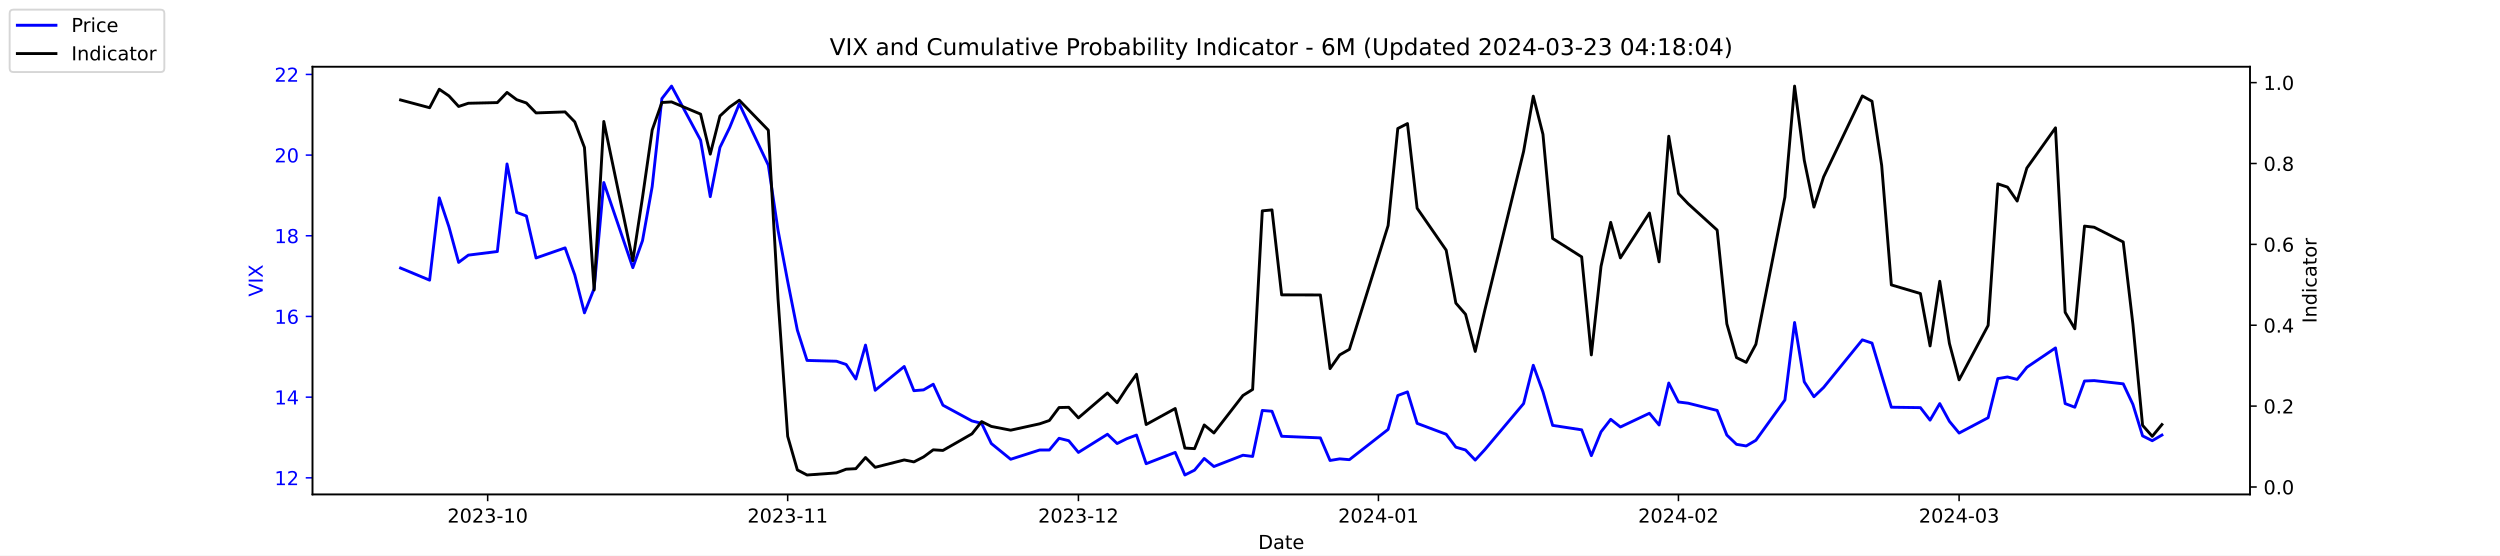
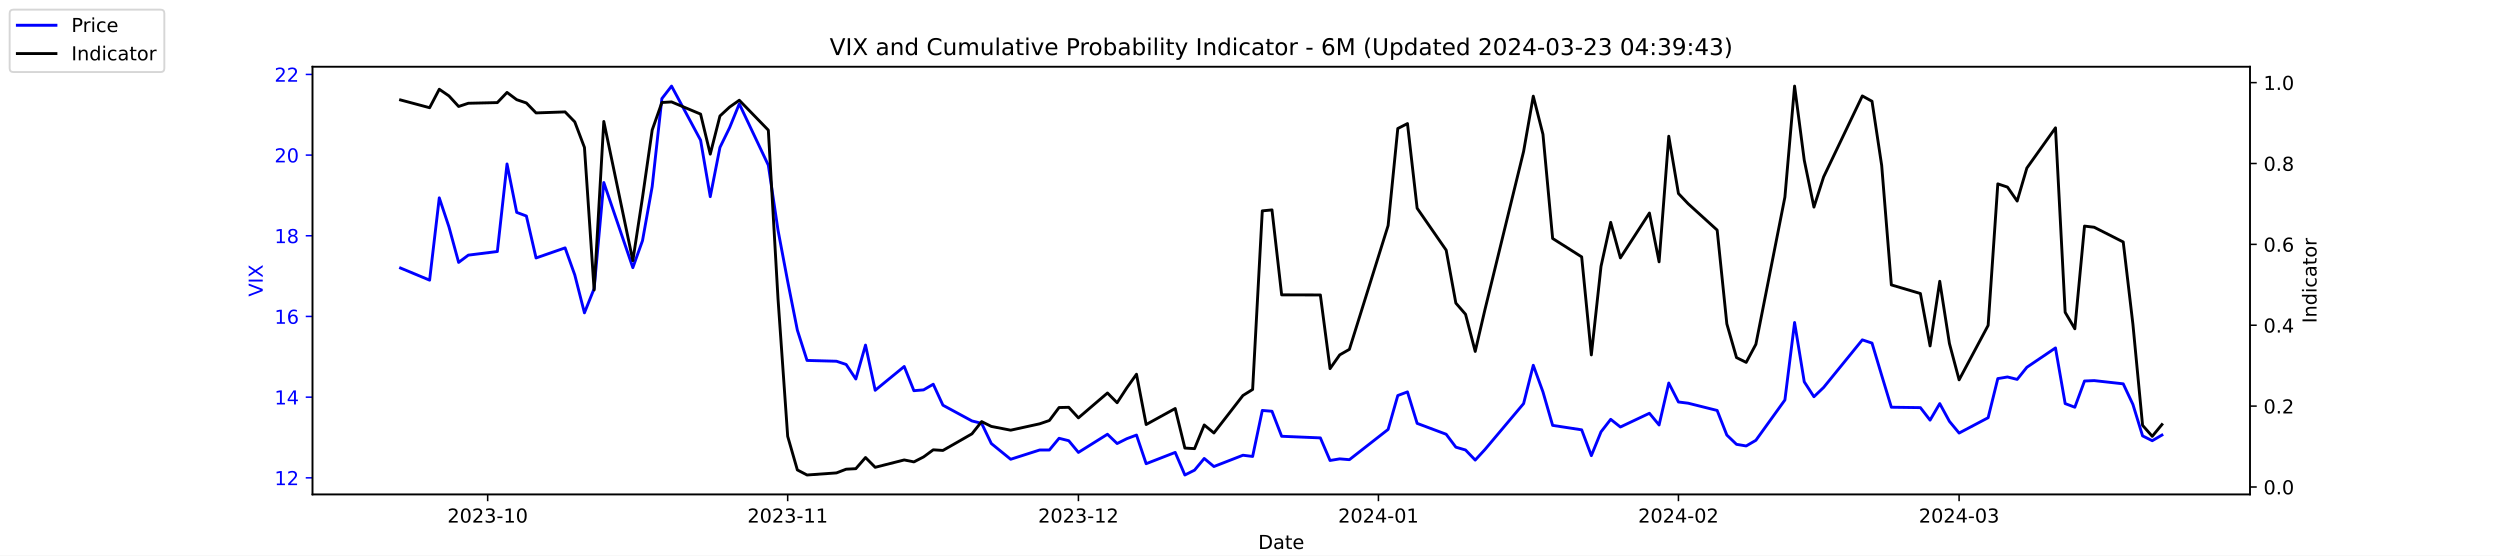
<svg xmlns="http://www.w3.org/2000/svg" xmlns:xlink="http://www.w3.org/1999/xlink" width="1296pt" height="288pt" viewBox="0 0 1296 288" version="1.1">
  <defs>
    <style type="text/css">*{stroke-linejoin: round; stroke-linecap: butt}</style>
  </defs>
  <g id="figure_1">
    <g id="patch_1">
      <path d="M 0 288  L 1296 288  L 1296 0  L 0 0  z " style="fill: #ffffff" />
    </g>
    <g id="axes_1">
      <g id="patch_2">
        <path d="M 162 256.32  L 1166.4 256.32  L 1166.4 34.56  L 162 34.56  z " style="fill: #ffffff" />
      </g>
      <g id="matplotlib.axis_1">
        <g id="xtick_1">
          <g id="line2d_1">
            <defs>
-               <path id="mf4d1730539" d="M 0 0  L 0 3.5  " style="stroke: #000000; stroke-width: 0.8" />
+               <path id="m506e9106a5" d="M 0 0  L 0 3.5  " style="stroke: #000000; stroke-width: 0.8" />
            </defs>
            <g>
-               <use xlink:href="#mf4d1730539" x="252.807" y="256.32" style="stroke: #000000; stroke-width: 0.8" />
+               <use xlink:href="#m506e9106a5" x="252.807" y="256.32" style="stroke: #000000; stroke-width: 0.8" />
            </g>
          </g>
          <g id="text_1">
            <g transform="translate(231.916 270.9184) scale(0.1 -0.1)">
              <defs>
                <path id="DejaVuSans-32" d="M 1228 531  L 3431 531  L 3431 0  L 469 0  L 469 531  Q 828 903 1448 1529  Q 2069 2156 2228 2338  Q 2531 2678 2651 2914  Q 2772 3150 2772 3378  Q 2772 3750 2511 3984  Q 2250 4219 1831 4219  Q 1534 4219 1204 4116  Q 875 4013 500 3803  L 500 4441  Q 881 4594 1212 4672  Q 1544 4750 1819 4750  Q 2544 4750 2975 4387  Q 3406 4025 3406 3419  Q 3406 3131 3298 2873  Q 3191 2616 2906 2266  Q 2828 2175 2409 1742  Q 1991 1309 1228 531  z " transform="scale(0.015625)" />
                <path id="DejaVuSans-30" d="M 2034 4250  Q 1547 4250 1301 3770  Q 1056 3291 1056 2328  Q 1056 1369 1301 889  Q 1547 409 2034 409  Q 2525 409 2770 889  Q 3016 1369 3016 2328  Q 3016 3291 2770 3770  Q 2525 4250 2034 4250  z M 2034 4750  Q 2819 4750 3233 4129  Q 3647 3509 3647 2328  Q 3647 1150 3233 529  Q 2819 -91 2034 -91  Q 1250 -91 836 529  Q 422 1150 422 2328  Q 422 3509 836 4129  Q 1250 4750 2034 4750  z " transform="scale(0.015625)" />
                <path id="DejaVuSans-33" d="M 2597 2516  Q 3050 2419 3304 2112  Q 3559 1806 3559 1356  Q 3559 666 3084 287  Q 2609 -91 1734 -91  Q 1441 -91 1130 -33  Q 819 25 488 141  L 488 750  Q 750 597 1062 519  Q 1375 441 1716 441  Q 2309 441 2620 675  Q 2931 909 2931 1356  Q 2931 1769 2642 2001  Q 2353 2234 1838 2234  L 1294 2234  L 1294 2753  L 1863 2753  Q 2328 2753 2575 2939  Q 2822 3125 2822 3475  Q 2822 3834 2567 4026  Q 2313 4219 1838 4219  Q 1578 4219 1281 4162  Q 984 4106 628 3988  L 628 4550  Q 988 4650 1302 4700  Q 1616 4750 1894 4750  Q 2613 4750 3031 4423  Q 3450 4097 3450 3541  Q 3450 3153 3228 2886  Q 3006 2619 2597 2516  z " transform="scale(0.015625)" />
                <path id="DejaVuSans-2d" d="M 313 2009  L 1997 2009  L 1997 1497  L 313 1497  L 313 2009  z " transform="scale(0.015625)" />
                <path id="DejaVuSans-31" d="M 794 531  L 1825 531  L 1825 4091  L 703 3866  L 703 4441  L 1819 4666  L 2450 4666  L 2450 531  L 3481 531  L 3481 0  L 794 0  L 794 531  z " transform="scale(0.015625)" />
              </defs>
              <use xlink:href="#DejaVuSans-32" />
              <use xlink:href="#DejaVuSans-30" x="63.623" />
              <use xlink:href="#DejaVuSans-32" x="127.246" />
              <use xlink:href="#DejaVuSans-33" x="190.869" />
              <use xlink:href="#DejaVuSans-2d" x="254.492" />
              <use xlink:href="#DejaVuSans-31" x="290.576" />
              <use xlink:href="#DejaVuSans-30" x="354.199" />
            </g>
          </g>
        </g>
        <g id="xtick_2">
          <g id="line2d_2">
            <g>
-               <use xlink:href="#mf4d1730539" x="408.334" y="256.32" style="stroke: #000000; stroke-width: 0.8" />
+               <use xlink:href="#m506e9106a5" x="408.334" y="256.32" style="stroke: #000000; stroke-width: 0.8" />
            </g>
          </g>
          <g id="text_2">
            <g transform="translate(387.4425 270.9184) scale(0.1 -0.1)">
              <use xlink:href="#DejaVuSans-32" />
              <use xlink:href="#DejaVuSans-30" x="63.623" />
              <use xlink:href="#DejaVuSans-32" x="127.246" />
              <use xlink:href="#DejaVuSans-33" x="190.869" />
              <use xlink:href="#DejaVuSans-2d" x="254.492" />
              <use xlink:href="#DejaVuSans-31" x="290.576" />
              <use xlink:href="#DejaVuSans-31" x="354.199" />
            </g>
          </g>
        </g>
        <g id="xtick_3">
          <g id="line2d_3">
            <g>
-               <use xlink:href="#mf4d1730539" x="559.052" y="256.32" style="stroke: #000000; stroke-width: 0.8" />
+               <use xlink:href="#m506e9106a5" x="559.052" y="256.32" style="stroke: #000000; stroke-width: 0.8" />
            </g>
          </g>
          <g id="text_3">
            <g transform="translate(538.161 270.9184) scale(0.1 -0.1)">
              <use xlink:href="#DejaVuSans-32" />
              <use xlink:href="#DejaVuSans-30" x="63.623" />
              <use xlink:href="#DejaVuSans-32" x="127.246" />
              <use xlink:href="#DejaVuSans-33" x="190.869" />
              <use xlink:href="#DejaVuSans-2d" x="254.492" />
              <use xlink:href="#DejaVuSans-31" x="290.576" />
              <use xlink:href="#DejaVuSans-32" x="354.199" />
            </g>
          </g>
        </g>
        <g id="xtick_4">
          <g id="line2d_4">
            <g>
-               <use xlink:href="#mf4d1730539" x="714.579" y="256.32" style="stroke: #000000; stroke-width: 0.8" />
+               <use xlink:href="#m506e9106a5" x="714.579" y="256.32" style="stroke: #000000; stroke-width: 0.8" />
            </g>
          </g>
          <g id="text_4">
            <g transform="translate(693.6875 270.9184) scale(0.1 -0.1)">
              <defs>
                <path id="DejaVuSans-34" d="M 2419 4116  L 825 1625  L 2419 1625  L 2419 4116  z M 2253 4666  L 3047 4666  L 3047 1625  L 3713 1625  L 3713 1100  L 3047 1100  L 3047 0  L 2419 0  L 2419 1100  L 313 1100  L 313 1709  L 2253 4666  z " transform="scale(0.015625)" />
              </defs>
              <use xlink:href="#DejaVuSans-32" />
              <use xlink:href="#DejaVuSans-30" x="63.623" />
              <use xlink:href="#DejaVuSans-32" x="127.246" />
              <use xlink:href="#DejaVuSans-34" x="190.869" />
              <use xlink:href="#DejaVuSans-2d" x="254.492" />
              <use xlink:href="#DejaVuSans-30" x="290.576" />
              <use xlink:href="#DejaVuSans-31" x="354.199" />
            </g>
          </g>
        </g>
        <g id="xtick_5">
          <g id="line2d_5">
            <g>
-               <use xlink:href="#mf4d1730539" x="870.105" y="256.32" style="stroke: #000000; stroke-width: 0.8" />
+               <use xlink:href="#m506e9106a5" x="870.105" y="256.32" style="stroke: #000000; stroke-width: 0.8" />
            </g>
          </g>
          <g id="text_5">
            <g transform="translate(849.2139 270.9184) scale(0.1 -0.1)">
              <use xlink:href="#DejaVuSans-32" />
              <use xlink:href="#DejaVuSans-30" x="63.623" />
              <use xlink:href="#DejaVuSans-32" x="127.246" />
              <use xlink:href="#DejaVuSans-34" x="190.869" />
              <use xlink:href="#DejaVuSans-2d" x="254.492" />
              <use xlink:href="#DejaVuSans-30" x="290.576" />
              <use xlink:href="#DejaVuSans-32" x="354.199" />
            </g>
          </g>
        </g>
        <g id="xtick_6">
          <g id="line2d_6">
            <g>
-               <use xlink:href="#mf4d1730539" x="1015.598" y="256.32" style="stroke: #000000; stroke-width: 0.8" />
+               <use xlink:href="#m506e9106a5" x="1015.598" y="256.32" style="stroke: #000000; stroke-width: 0.8" />
            </g>
          </g>
          <g id="text_6">
            <g transform="translate(994.7064 270.9184) scale(0.1 -0.1)">
              <use xlink:href="#DejaVuSans-32" />
              <use xlink:href="#DejaVuSans-30" x="63.623" />
              <use xlink:href="#DejaVuSans-32" x="127.246" />
              <use xlink:href="#DejaVuSans-34" x="190.869" />
              <use xlink:href="#DejaVuSans-2d" x="254.492" />
              <use xlink:href="#DejaVuSans-30" x="290.576" />
              <use xlink:href="#DejaVuSans-33" x="354.199" />
            </g>
          </g>
        </g>
        <g id="text_7">
          <g transform="translate(652.2492 284.5966) scale(0.1 -0.1)">
            <defs>
              <path id="DejaVuSans-44" d="M 1259 4147  L 1259 519  L 2022 519  Q 2988 519 3436 956  Q 3884 1394 3884 2338  Q 3884 3275 3436 3711  Q 2988 4147 2022 4147  L 1259 4147  z M 628 4666  L 1925 4666  Q 3281 4666 3915 4102  Q 4550 3538 4550 2338  Q 4550 1131 3912 565  Q 3275 0 1925 0  L 628 0  L 628 4666  z " transform="scale(0.015625)" />
              <path id="DejaVuSans-61" d="M 2194 1759  Q 1497 1759 1228 1600  Q 959 1441 959 1056  Q 959 750 1161 570  Q 1363 391 1709 391  Q 2188 391 2477 730  Q 2766 1069 2766 1631  L 2766 1759  L 2194 1759  z M 3341 1997  L 3341 0  L 2766 0  L 2766 531  Q 2569 213 2275 61  Q 1981 -91 1556 -91  Q 1019 -91 701 211  Q 384 513 384 1019  Q 384 1609 779 1909  Q 1175 2209 1959 2209  L 2766 2209  L 2766 2266  Q 2766 2663 2505 2880  Q 2244 3097 1772 3097  Q 1472 3097 1187 3025  Q 903 2953 641 2809  L 641 3341  Q 956 3463 1253 3523  Q 1550 3584 1831 3584  Q 2591 3584 2966 3190  Q 3341 2797 3341 1997  z " transform="scale(0.015625)" />
              <path id="DejaVuSans-74" d="M 1172 4494  L 1172 3500  L 2356 3500  L 2356 3053  L 1172 3053  L 1172 1153  Q 1172 725 1289 603  Q 1406 481 1766 481  L 2356 481  L 2356 0  L 1766 0  Q 1100 0 847 248  Q 594 497 594 1153  L 594 3053  L 172 3053  L 172 3500  L 594 3500  L 594 4494  L 1172 4494  z " transform="scale(0.015625)" />
              <path id="DejaVuSans-65" d="M 3597 1894  L 3597 1613  L 953 1613  Q 991 1019 1311 708  Q 1631 397 2203 397  Q 2534 397 2845 478  Q 3156 559 3463 722  L 3463 178  Q 3153 47 2828 -22  Q 2503 -91 2169 -91  Q 1331 -91 842 396  Q 353 884 353 1716  Q 353 2575 817 3079  Q 1281 3584 2069 3584  Q 2775 3584 3186 3129  Q 3597 2675 3597 1894  z M 3022 2063  Q 3016 2534 2758 2815  Q 2500 3097 2075 3097  Q 1594 3097 1305 2825  Q 1016 2553 972 2059  L 3022 2063  z " transform="scale(0.015625)" />
            </defs>
            <use xlink:href="#DejaVuSans-44" />
            <use xlink:href="#DejaVuSans-61" x="77.002" />
            <use xlink:href="#DejaVuSans-74" x="138.281" />
            <use xlink:href="#DejaVuSans-65" x="177.49" />
          </g>
        </g>
      </g>
      <g id="matplotlib.axis_2">
        <g id="ytick_1">
          <g id="line2d_7">
            <defs>
-               <path id="mfce3413989" d="M 0 0  L -3.5 0  " style="stroke: #0000ff; stroke-width: 0.8" />
+               <path id="m701692ab78" d="M 0 0  L -3.5 0  " style="stroke: #0000ff; stroke-width: 0.8" />
            </defs>
            <g>
-               <use xlink:href="#mfce3413989" x="162" y="247.704" style="fill: #0000ff; stroke: #0000ff; stroke-width: 0.8" />
+               <use xlink:href="#m701692ab78" x="162" y="247.704" style="fill: #0000ff; stroke: #0000ff; stroke-width: 0.8" />
            </g>
          </g>
          <g id="text_8">
            <g style="fill: #0000ff" transform="translate(142.275 251.5031) scale(0.1 -0.1)">
              <use xlink:href="#DejaVuSans-31" />
              <use xlink:href="#DejaVuSans-32" x="63.623" />
            </g>
          </g>
        </g>
        <g id="ytick_2">
          <g id="line2d_8">
            <g>
-               <use xlink:href="#mfce3413989" x="162" y="205.878" style="fill: #0000ff; stroke: #0000ff; stroke-width: 0.8" />
+               <use xlink:href="#m701692ab78" x="162" y="205.878" style="fill: #0000ff; stroke: #0000ff; stroke-width: 0.8" />
            </g>
          </g>
          <g id="text_9">
            <g style="fill: #0000ff" transform="translate(142.275 209.6774) scale(0.1 -0.1)">
              <use xlink:href="#DejaVuSans-31" />
              <use xlink:href="#DejaVuSans-34" x="63.623" />
            </g>
          </g>
        </g>
        <g id="ytick_3">
          <g id="line2d_9">
            <g>
-               <use xlink:href="#mfce3413989" x="162" y="164.052" style="fill: #0000ff; stroke: #0000ff; stroke-width: 0.8" />
+               <use xlink:href="#m701692ab78" x="162" y="164.052" style="fill: #0000ff; stroke: #0000ff; stroke-width: 0.8" />
            </g>
          </g>
          <g id="text_10">
            <g style="fill: #0000ff" transform="translate(142.275 167.8517) scale(0.1 -0.1)">
              <defs>
                <path id="DejaVuSans-36" d="M 2113 2584  Q 1688 2584 1439 2293  Q 1191 2003 1191 1497  Q 1191 994 1439 701  Q 1688 409 2113 409  Q 2538 409 2786 701  Q 3034 994 3034 1497  Q 3034 2003 2786 2293  Q 2538 2584 2113 2584  z M 3366 4563  L 3366 3988  Q 3128 4100 2886 4159  Q 2644 4219 2406 4219  Q 1781 4219 1451 3797  Q 1122 3375 1075 2522  Q 1259 2794 1537 2939  Q 1816 3084 2150 3084  Q 2853 3084 3261 2657  Q 3669 2231 3669 1497  Q 3669 778 3244 343  Q 2819 -91 2113 -91  Q 1303 -91 875 529  Q 447 1150 447 2328  Q 447 3434 972 4092  Q 1497 4750 2381 4750  Q 2619 4750 2861 4703  Q 3103 4656 3366 4563  z " transform="scale(0.015625)" />
              </defs>
              <use xlink:href="#DejaVuSans-31" />
              <use xlink:href="#DejaVuSans-36" x="63.623" />
            </g>
          </g>
        </g>
        <g id="ytick_4">
          <g id="line2d_10">
            <g>
-               <use xlink:href="#mfce3413989" x="162" y="122.227" style="fill: #0000ff; stroke: #0000ff; stroke-width: 0.8" />
+               <use xlink:href="#m701692ab78" x="162" y="122.227" style="fill: #0000ff; stroke: #0000ff; stroke-width: 0.8" />
            </g>
          </g>
          <g id="text_11">
            <g style="fill: #0000ff" transform="translate(142.275 126.0259) scale(0.1 -0.1)">
              <defs>
                <path id="DejaVuSans-38" d="M 2034 2216  Q 1584 2216 1326 1975  Q 1069 1734 1069 1313  Q 1069 891 1326 650  Q 1584 409 2034 409  Q 2484 409 2743 651  Q 3003 894 3003 1313  Q 3003 1734 2745 1975  Q 2488 2216 2034 2216  z M 1403 2484  Q 997 2584 770 2862  Q 544 3141 544 3541  Q 544 4100 942 4425  Q 1341 4750 2034 4750  Q 2731 4750 3128 4425  Q 3525 4100 3525 3541  Q 3525 3141 3298 2862  Q 3072 2584 2669 2484  Q 3125 2378 3379 2068  Q 3634 1759 3634 1313  Q 3634 634 3220 271  Q 2806 -91 2034 -91  Q 1263 -91 848 271  Q 434 634 434 1313  Q 434 1759 690 2068  Q 947 2378 1403 2484  z M 1172 3481  Q 1172 3119 1398 2916  Q 1625 2713 2034 2713  Q 2441 2713 2670 2916  Q 2900 3119 2900 3481  Q 2900 3844 2670 4047  Q 2441 4250 2034 4250  Q 1625 4250 1398 4047  Q 1172 3844 1172 3481  z " transform="scale(0.015625)" />
              </defs>
              <use xlink:href="#DejaVuSans-31" />
              <use xlink:href="#DejaVuSans-38" x="63.623" />
            </g>
          </g>
        </g>
        <g id="ytick_5">
          <g id="line2d_11">
            <g>
-               <use xlink:href="#mfce3413989" x="162" y="80.401" style="fill: #0000ff; stroke: #0000ff; stroke-width: 0.8" />
+               <use xlink:href="#m701692ab78" x="162" y="80.401" style="fill: #0000ff; stroke: #0000ff; stroke-width: 0.8" />
            </g>
          </g>
          <g id="text_12">
            <g style="fill: #0000ff" transform="translate(142.275 84.2002) scale(0.1 -0.1)">
              <use xlink:href="#DejaVuSans-32" />
              <use xlink:href="#DejaVuSans-30" x="63.623" />
            </g>
          </g>
        </g>
        <g id="ytick_6">
          <g id="line2d_12">
            <g>
-               <use xlink:href="#mfce3413989" x="162" y="38.575" style="fill: #0000ff; stroke: #0000ff; stroke-width: 0.8" />
+               <use xlink:href="#m701692ab78" x="162" y="38.575" style="fill: #0000ff; stroke: #0000ff; stroke-width: 0.8" />
            </g>
          </g>
          <g id="text_13">
            <g style="fill: #0000ff" transform="translate(142.275 42.37447) scale(0.1 -0.1)">
              <use xlink:href="#DejaVuSans-32" />
              <use xlink:href="#DejaVuSans-32" x="63.623" />
            </g>
          </g>
        </g>
        <g id="text_14">
          <g style="fill: #0000ff" transform="translate(136.1953 153.7603) rotate(-90) scale(0.1 -0.1)">
            <defs>
              <path id="DejaVuSans-56" d="M 1831 0  L 50 4666  L 709 4666  L 2188 738  L 3669 4666  L 4325 4666  L 2547 0  L 1831 0  z " transform="scale(0.015625)" />
              <path id="DejaVuSans-49" d="M 628 4666  L 1259 4666  L 1259 0  L 628 0  L 628 4666  z " transform="scale(0.015625)" />
              <path id="DejaVuSans-58" d="M 403 4666  L 1081 4666  L 2241 2931  L 3406 4666  L 4084 4666  L 2584 2425  L 4184 0  L 3506 0  L 2194 1984  L 872 0  L 191 0  L 1856 2491  L 403 4666  z " transform="scale(0.015625)" />
            </defs>
            <use xlink:href="#DejaVuSans-56" />
            <use xlink:href="#DejaVuSans-49" x="68.408" />
            <use xlink:href="#DejaVuSans-58" x="97.9" />
          </g>
        </g>
      </g>
      <g id="line2d_13">
-         <path d="M 207.655 138.957  L 222.705 145.231  L 227.722 102.569  L 232.739 117.626  L 237.756 136.029  L 242.773 132.265  L 257.824 130.383  L 262.841 85.002  L 267.858 110.097  L 272.875 111.979  L 277.892 133.729  L 292.943 128.501  L 297.96 142.512  L 302.977 162.17  L 307.994 149.623  L 313.011 94.622  L 328.062 138.748  L 333.079 124.736  L 338.096 96.713  L 343.113 51.123  L 348.13 44.64  L 363.181 72.663  L 368.198 101.941  L 373.215 76.428  L 378.232 66.18  L 383.249 53.842  L 398.3 85.629  L 403.317 119.299  L 408.334 145.858  L 413.351 171.163  L 418.368 186.847  L 433.628 187.266  L 438.645 188.939  L 443.662 196.467  L 448.679 178.901  L 453.696 202.323  L 468.747 189.984  L 473.764 202.532  L 478.781 202.114  L 483.798 199.186  L 488.815 210.061  L 503.866 218.217  L 508.883 219.472  L 513.9 229.928  L 523.934 238.084  L 538.984 233.274  L 544.001 233.274  L 549.018 227.209  L 554.035 228.464  L 559.052 234.529  L 574.103 225.118  L 579.12 229.928  L 584.137 227.418  L 589.154 225.536  L 594.171 240.384  L 609.222 234.529  L 614.239 246.24  L 619.256 243.73  L 624.273 237.666  L 629.29 241.848  L 644.341 235.993  L 649.358 236.62  L 654.375 212.779  L 659.392 213.198  L 664.409 226.164  L 684.477 227  L 689.494 238.711  L 694.511 237.875  L 699.528 238.293  L 719.596 222.608  L 724.613 205.042  L 729.63 203.159  L 734.647 219.472  L 749.698 225.118  L 754.715 231.81  L 759.732 233.274  L 764.749 238.502  L 769.766 233.065  L 789.834 209.224  L 794.851 189.357  L 799.868 203.159  L 804.885 220.517  L 819.936 222.818  L 824.952 236.202  L 829.969 223.863  L 834.986 217.38  L 840.003 221.354  L 855.054 214.243  L 860.071 220.308  L 865.088 198.559  L 870.105 208.388  L 875.122 209.015  L 890.173 212.779  L 895.19 225.536  L 900.207 230.346  L 905.224 231.183  L 910.241 228.255  L 925.292 207.342  L 930.309 167.189  L 935.326 197.931  L 940.343 205.669  L 945.36 200.859  L 965.428 176.182  L 970.445 177.855  L 975.462 194.585  L 980.479 211.106  L 995.53 211.316  L 1000.547 217.798  L 1005.564 209.224  L 1010.581 218.426  L 1015.598 224.491  L 1030.649 216.544  L 1035.666 196.258  L 1040.683 195.422  L 1045.7 196.677  L 1050.717 190.403  L 1065.559 180.364  L 1070.576 209.224  L 1075.593 211.106  L 1080.61 197.513  L 1085.627 197.304  L 1100.678 198.977  L 1105.695 209.642  L 1110.711 225.955  L 1115.728 228.464  L 1120.745 225.536  " clip-path="url(#p6d2a694da7)" style="fill: none; stroke: #0000ff; stroke-width: 1.5; stroke-linecap: square" />
+         <path d="M 207.655 138.957  L 222.705 145.231  L 227.722 102.569  L 232.739 117.626  L 237.756 136.029  L 242.773 132.265  L 257.824 130.383  L 262.841 85.002  L 267.858 110.097  L 272.875 111.979  L 277.892 133.729  L 292.943 128.501  L 297.96 142.512  L 302.977 162.17  L 307.994 149.623  L 313.011 94.622  L 328.062 138.748  L 333.079 124.736  L 338.096 96.713  L 343.113 51.123  L 348.13 44.64  L 363.181 72.663  L 368.198 101.941  L 373.215 76.428  L 378.232 66.18  L 383.249 53.842  L 398.3 85.629  L 403.317 119.299  L 408.334 145.858  L 413.351 171.163  L 418.368 186.847  L 433.628 187.266  L 438.645 188.939  L 443.662 196.467  L 448.679 178.901  L 453.696 202.323  L 468.747 189.984  L 473.764 202.532  L 478.781 202.114  L 483.798 199.186  L 488.815 210.061  L 503.866 218.217  L 508.883 219.472  L 513.9 229.928  L 523.934 238.084  L 538.984 233.274  L 544.001 233.274  L 549.018 227.209  L 554.035 228.464  L 559.052 234.529  L 574.103 225.118  L 579.12 229.928  L 584.137 227.418  L 589.154 225.536  L 594.171 240.384  L 609.222 234.529  L 614.239 246.24  L 619.256 243.73  L 624.273 237.666  L 629.29 241.848  L 644.341 235.993  L 649.358 236.62  L 654.375 212.779  L 659.392 213.198  L 664.409 226.164  L 684.477 227  L 689.494 238.711  L 694.511 237.875  L 699.528 238.293  L 719.596 222.608  L 724.613 205.042  L 729.63 203.159  L 734.647 219.472  L 749.698 225.118  L 754.715 231.81  L 759.732 233.274  L 764.749 238.502  L 769.766 233.065  L 789.834 209.224  L 794.851 189.357  L 799.868 203.159  L 804.885 220.517  L 819.936 222.818  L 824.952 236.202  L 829.969 223.863  L 834.986 217.38  L 840.003 221.354  L 855.054 214.243  L 860.071 220.308  L 865.088 198.559  L 870.105 208.388  L 875.122 209.015  L 890.173 212.779  L 895.19 225.536  L 900.207 230.346  L 905.224 231.183  L 910.241 228.255  L 925.292 207.342  L 930.309 167.189  L 935.326 197.931  L 940.343 205.669  L 945.36 200.859  L 965.428 176.182  L 970.445 177.855  L 975.462 194.585  L 980.479 211.106  L 995.53 211.316  L 1000.547 217.798  L 1005.564 209.224  L 1010.581 218.426  L 1015.598 224.491  L 1030.649 216.544  L 1035.666 196.258  L 1040.683 195.422  L 1045.7 196.677  L 1050.717 190.403  L 1065.559 180.364  L 1070.576 209.224  L 1075.593 211.106  L 1080.61 197.513  L 1085.627 197.304  L 1100.678 198.977  L 1105.695 209.642  L 1110.711 225.955  L 1115.728 228.464  L 1120.745 225.536  " clip-path="url(#p2b32aa9005)" style="fill: none; stroke: #0000ff; stroke-width: 1.5; stroke-linecap: square" />
      </g>
      <g id="patch_3">
        <path d="M 162 256.32  L 162 34.56  " style="fill: none; stroke: #000000; stroke-width: 0.8; stroke-linejoin: miter; stroke-linecap: square" />
      </g>
      <g id="patch_4">
        <path d="M 1166.4 256.32  L 1166.4 34.56  " style="fill: none; stroke: #000000; stroke-width: 0.8; stroke-linejoin: miter; stroke-linecap: square" />
      </g>
      <g id="patch_5">
        <path d="M 162 256.32  L 1166.4 256.32  " style="fill: none; stroke: #000000; stroke-width: 0.8; stroke-linejoin: miter; stroke-linecap: square" />
      </g>
      <g id="patch_6">
        <path d="M 162 34.56  L 1166.4 34.56  " style="fill: none; stroke: #000000; stroke-width: 0.8; stroke-linejoin: miter; stroke-linecap: square" />
      </g>
    </g>
    <g id="axes_2">
      <g id="matplotlib.axis_3">
        <g id="ytick_7">
          <g id="line2d_14">
            <defs>
-               <path id="m8716862df3" d="M 0 0  L 3.5 0  " style="stroke: #000000; stroke-width: 0.8" />
+               <path id="m6c85546323" d="M 0 0  L 3.5 0  " style="stroke: #000000; stroke-width: 0.8" />
            </defs>
            <g>
-               <use xlink:href="#m8716862df3" x="1166.4" y="252.461" style="stroke: #000000; stroke-width: 0.8" />
+               <use xlink:href="#m6c85546323" x="1166.4" y="252.461" style="stroke: #000000; stroke-width: 0.8" />
            </g>
          </g>
          <g id="text_15">
            <g transform="translate(1173.4 256.2606) scale(0.1 -0.1)">
              <defs>
                <path id="DejaVuSans-2e" d="M 684 794  L 1344 794  L 1344 0  L 684 0  L 684 794  z " transform="scale(0.015625)" />
              </defs>
              <use xlink:href="#DejaVuSans-30" />
              <use xlink:href="#DejaVuSans-2e" x="63.623" />
              <use xlink:href="#DejaVuSans-30" x="95.41" />
            </g>
          </g>
        </g>
        <g id="ytick_8">
          <g id="line2d_15">
            <g>
-               <use xlink:href="#m8716862df3" x="1166.4" y="210.535" style="stroke: #000000; stroke-width: 0.8" />
+               <use xlink:href="#m6c85546323" x="1166.4" y="210.535" style="stroke: #000000; stroke-width: 0.8" />
            </g>
          </g>
          <g id="text_16">
            <g transform="translate(1173.4 214.3337) scale(0.1 -0.1)">
              <use xlink:href="#DejaVuSans-30" />
              <use xlink:href="#DejaVuSans-2e" x="63.623" />
              <use xlink:href="#DejaVuSans-32" x="95.41" />
            </g>
          </g>
        </g>
        <g id="ytick_9">
          <g id="line2d_16">
            <g>
-               <use xlink:href="#m8716862df3" x="1166.4" y="168.608" style="stroke: #000000; stroke-width: 0.8" />
+               <use xlink:href="#m6c85546323" x="1166.4" y="168.608" style="stroke: #000000; stroke-width: 0.8" />
            </g>
          </g>
          <g id="text_17">
            <g transform="translate(1173.4 172.4068) scale(0.1 -0.1)">
              <use xlink:href="#DejaVuSans-30" />
              <use xlink:href="#DejaVuSans-2e" x="63.623" />
              <use xlink:href="#DejaVuSans-34" x="95.41" />
            </g>
          </g>
        </g>
        <g id="ytick_10">
          <g id="line2d_17">
            <g>
-               <use xlink:href="#m8716862df3" x="1166.4" y="126.681" style="stroke: #000000; stroke-width: 0.8" />
+               <use xlink:href="#m6c85546323" x="1166.4" y="126.681" style="stroke: #000000; stroke-width: 0.8" />
            </g>
          </g>
          <g id="text_18">
            <g transform="translate(1173.4 130.4799) scale(0.1 -0.1)">
              <use xlink:href="#DejaVuSans-30" />
              <use xlink:href="#DejaVuSans-2e" x="63.623" />
              <use xlink:href="#DejaVuSans-36" x="95.41" />
            </g>
          </g>
        </g>
        <g id="ytick_11">
          <g id="line2d_18">
            <g>
-               <use xlink:href="#m8716862df3" x="1166.4" y="84.754" style="stroke: #000000; stroke-width: 0.8" />
+               <use xlink:href="#m6c85546323" x="1166.4" y="84.754" style="stroke: #000000; stroke-width: 0.8" />
            </g>
          </g>
          <g id="text_19">
            <g transform="translate(1173.4 88.55298) scale(0.1 -0.1)">
              <use xlink:href="#DejaVuSans-30" />
              <use xlink:href="#DejaVuSans-2e" x="63.623" />
              <use xlink:href="#DejaVuSans-38" x="95.41" />
            </g>
          </g>
        </g>
        <g id="ytick_12">
          <g id="line2d_19">
            <g>
-               <use xlink:href="#m8716862df3" x="1166.4" y="42.827" style="stroke: #000000; stroke-width: 0.8" />
+               <use xlink:href="#m6c85546323" x="1166.4" y="42.827" style="stroke: #000000; stroke-width: 0.8" />
            </g>
          </g>
          <g id="text_20">
            <g transform="translate(1173.4 46.62607) scale(0.1 -0.1)">
              <use xlink:href="#DejaVuSans-31" />
              <use xlink:href="#DejaVuSans-2e" x="63.623" />
              <use xlink:href="#DejaVuSans-30" x="95.41" />
            </g>
          </g>
        </g>
        <g id="text_21">
          <g transform="translate(1200.902 167.5353) rotate(-90) scale(0.1 -0.1)">
            <defs>
              <path id="DejaVuSans-6e" d="M 3513 2113  L 3513 0  L 2938 0  L 2938 2094  Q 2938 2591 2744 2837  Q 2550 3084 2163 3084  Q 1697 3084 1428 2787  Q 1159 2491 1159 1978  L 1159 0  L 581 0  L 581 3500  L 1159 3500  L 1159 2956  Q 1366 3272 1645 3428  Q 1925 3584 2291 3584  Q 2894 3584 3203 3211  Q 3513 2838 3513 2113  z " transform="scale(0.015625)" />
              <path id="DejaVuSans-64" d="M 2906 2969  L 2906 4863  L 3481 4863  L 3481 0  L 2906 0  L 2906 525  Q 2725 213 2448 61  Q 2172 -91 1784 -91  Q 1150 -91 751 415  Q 353 922 353 1747  Q 353 2572 751 3078  Q 1150 3584 1784 3584  Q 2172 3584 2448 3432  Q 2725 3281 2906 2969  z M 947 1747  Q 947 1113 1208 752  Q 1469 391 1925 391  Q 2381 391 2643 752  Q 2906 1113 2906 1747  Q 2906 2381 2643 2742  Q 2381 3103 1925 3103  Q 1469 3103 1208 2742  Q 947 2381 947 1747  z " transform="scale(0.015625)" />
              <path id="DejaVuSans-69" d="M 603 3500  L 1178 3500  L 1178 0  L 603 0  L 603 3500  z M 603 4863  L 1178 4863  L 1178 4134  L 603 4134  L 603 4863  z " transform="scale(0.015625)" />
              <path id="DejaVuSans-63" d="M 3122 3366  L 3122 2828  Q 2878 2963 2633 3030  Q 2388 3097 2138 3097  Q 1578 3097 1268 2742  Q 959 2388 959 1747  Q 959 1106 1268 751  Q 1578 397 2138 397  Q 2388 397 2633 464  Q 2878 531 3122 666  L 3122 134  Q 2881 22 2623 -34  Q 2366 -91 2075 -91  Q 1284 -91 818 406  Q 353 903 353 1747  Q 353 2603 823 3093  Q 1294 3584 2113 3584  Q 2378 3584 2631 3529  Q 2884 3475 3122 3366  z " transform="scale(0.015625)" />
              <path id="DejaVuSans-6f" d="M 1959 3097  Q 1497 3097 1228 2736  Q 959 2375 959 1747  Q 959 1119 1226 758  Q 1494 397 1959 397  Q 2419 397 2687 759  Q 2956 1122 2956 1747  Q 2956 2369 2687 2733  Q 2419 3097 1959 3097  z M 1959 3584  Q 2709 3584 3137 3096  Q 3566 2609 3566 1747  Q 3566 888 3137 398  Q 2709 -91 1959 -91  Q 1206 -91 779 398  Q 353 888 353 1747  Q 353 2609 779 3096  Q 1206 3584 1959 3584  z " transform="scale(0.015625)" />
              <path id="DejaVuSans-72" d="M 2631 2963  Q 2534 3019 2420 3045  Q 2306 3072 2169 3072  Q 1681 3072 1420 2755  Q 1159 2438 1159 1844  L 1159 0  L 581 0  L 581 3500  L 1159 3500  L 1159 2956  Q 1341 3275 1631 3429  Q 1922 3584 2338 3584  Q 2397 3584 2469 3576  Q 2541 3569 2628 3553  L 2631 2963  z " transform="scale(0.015625)" />
            </defs>
            <use xlink:href="#DejaVuSans-49" />
            <use xlink:href="#DejaVuSans-6e" x="29.492" />
            <use xlink:href="#DejaVuSans-64" x="92.871" />
            <use xlink:href="#DejaVuSans-69" x="156.348" />
            <use xlink:href="#DejaVuSans-63" x="184.131" />
            <use xlink:href="#DejaVuSans-61" x="239.111" />
            <use xlink:href="#DejaVuSans-74" x="300.391" />
            <use xlink:href="#DejaVuSans-6f" x="339.6" />
            <use xlink:href="#DejaVuSans-72" x="400.781" />
          </g>
        </g>
      </g>
      <g id="line2d_20">
-         <path d="M 207.655 51.818  L 222.705 55.84  L 227.722 46.27  L 232.739 49.714  L 237.756 55.196  L 242.773 53.533  L 257.824 53.183  L 262.841 47.919  L 267.858 51.676  L 272.875 53.378  L 277.892 58.536  L 292.943 58.014  L 297.96 63.187  L 302.977 76.444  L 307.994 150.306  L 313.011 62.975  L 328.062 135.12  L 333.079 102.306  L 338.096 67.397  L 343.113 53.146  L 348.13 52.833  L 363.181 59.145  L 368.198 79.898  L 373.215 60.134  L 378.232 55.494  L 383.249 51.97  L 398.3 67.473  L 403.317 154.832  L 408.334 226.181  L 413.351 243.614  L 418.368 246.24  L 433.628 245.155  L 438.645 243.23  L 443.662 242.964  L 448.679 237.183  L 453.696 242.25  L 468.747 238.435  L 473.764 239.446  L 478.781 236.871  L 483.798 233.181  L 488.815 233.507  L 503.866 224.892  L 508.883 218.558  L 513.9 221.057  L 523.934 223.009  L 538.984 219.7  L 544.001 217.982  L 549.018 211.268  L 554.035 211.153  L 559.052 216.619  L 574.103 203.731  L 579.12 208.779  L 584.137 201.073  L 589.154 194.005  L 594.171 220.075  L 609.222 211.773  L 614.239 232.27  L 619.256 232.576  L 624.273 220.306  L 629.29 224.445  L 644.341 205.016  L 649.358 201.89  L 654.375 109.314  L 659.392 108.817  L 664.409 152.854  L 684.477 152.91  L 689.494 191.088  L 694.511 183.971  L 699.528 181.099  L 719.596 116.924  L 724.613 66.625  L 729.63 64.069  L 734.647 107.95  L 749.698 129.692  L 754.715 157.129  L 759.732 162.918  L 764.749 182.173  L 769.766 160.638  L 789.834 78.509  L 794.851 49.855  L 799.868 69.641  L 804.885 123.62  L 819.936 133.166  L 824.952 183.971  L 829.969 138.075  L 834.986 115.269  L 840.003 133.687  L 855.054 110.438  L 860.071 135.725  L 865.088 70.632  L 870.105 100.32  L 875.122 105.601  L 890.173 119.275  L 895.19 167.88  L 900.207 185.376  L 905.224 187.855  L 910.241 178.494  L 925.292 102.174  L 930.309 44.64  L 935.326 83.051  L 940.343 107.357  L 945.36 91.715  L 965.428 49.731  L 970.445 52.489  L 975.462 85.756  L 980.479 147.7  L 995.53 152.158  L 1000.547 179.324  L 1005.564 145.833  L 1010.581 178.052  L 1015.598 196.907  L 1030.649 168.687  L 1035.666 95.313  L 1040.683 96.993  L 1045.7 104.224  L 1050.717 87.118  L 1065.559 66.278  L 1070.576 161.903  L 1075.593 170.437  L 1080.61 117.21  L 1085.627 117.809  L 1100.678 125.441  L 1105.695 168.039  L 1110.711 220.487  L 1115.728 226.184  L 1120.745 220.09  " clip-path="url(#p6d2a694da7)" style="fill: none; stroke: #000000; stroke-width: 1.5; stroke-linecap: square" />
+         <path d="M 207.655 51.818  L 222.705 55.84  L 227.722 46.27  L 232.739 49.714  L 237.756 55.196  L 242.773 53.533  L 257.824 53.183  L 262.841 47.919  L 267.858 51.676  L 272.875 53.378  L 277.892 58.536  L 292.943 58.014  L 297.96 63.187  L 302.977 76.444  L 307.994 150.306  L 313.011 62.975  L 328.062 135.12  L 333.079 102.306  L 338.096 67.397  L 343.113 53.146  L 348.13 52.833  L 363.181 59.145  L 368.198 79.898  L 373.215 60.134  L 378.232 55.494  L 383.249 51.97  L 398.3 67.473  L 403.317 154.832  L 408.334 226.181  L 413.351 243.614  L 418.368 246.24  L 433.628 245.155  L 438.645 243.23  L 443.662 242.964  L 448.679 237.183  L 453.696 242.25  L 468.747 238.435  L 473.764 239.446  L 478.781 236.871  L 483.798 233.181  L 488.815 233.507  L 503.866 224.892  L 508.883 218.558  L 513.9 221.057  L 523.934 223.009  L 538.984 219.7  L 544.001 217.982  L 549.018 211.268  L 554.035 211.153  L 559.052 216.619  L 574.103 203.731  L 579.12 208.779  L 584.137 201.073  L 589.154 194.005  L 594.171 220.075  L 609.222 211.773  L 614.239 232.27  L 619.256 232.576  L 624.273 220.306  L 629.29 224.445  L 644.341 205.016  L 649.358 201.89  L 654.375 109.314  L 659.392 108.817  L 664.409 152.854  L 684.477 152.91  L 689.494 191.088  L 694.511 183.971  L 699.528 181.099  L 719.596 116.924  L 724.613 66.625  L 729.63 64.069  L 734.647 107.95  L 749.698 129.692  L 754.715 157.129  L 759.732 162.918  L 764.749 182.173  L 769.766 160.638  L 789.834 78.509  L 794.851 49.855  L 799.868 69.641  L 804.885 123.62  L 819.936 133.166  L 824.952 183.971  L 829.969 138.075  L 834.986 115.269  L 840.003 133.687  L 855.054 110.438  L 860.071 135.725  L 865.088 70.632  L 870.105 100.32  L 875.122 105.601  L 890.173 119.275  L 895.19 167.88  L 900.207 185.376  L 905.224 187.855  L 910.241 178.494  L 925.292 102.174  L 930.309 44.64  L 935.326 83.051  L 940.343 107.357  L 945.36 91.715  L 965.428 49.731  L 970.445 52.489  L 975.462 85.756  L 980.479 147.7  L 995.53 152.158  L 1000.547 179.324  L 1005.564 145.833  L 1010.581 178.052  L 1015.598 196.907  L 1030.649 168.687  L 1035.666 95.313  L 1040.683 96.993  L 1045.7 104.224  L 1050.717 87.118  L 1065.559 66.278  L 1070.576 161.903  L 1075.593 170.437  L 1080.61 117.21  L 1085.627 117.809  L 1100.678 125.441  L 1105.695 168.039  L 1110.711 220.487  L 1115.728 226.184  L 1120.745 220.09  " clip-path="url(#p2b32aa9005)" style="fill: none; stroke: #000000; stroke-width: 1.5; stroke-linecap: square" />
      </g>
      <g id="patch_7">
        <path d="M 162 256.32  L 162 34.56  " style="fill: none; stroke: #000000; stroke-width: 0.8; stroke-linejoin: miter; stroke-linecap: square" />
      </g>
      <g id="patch_8">
        <path d="M 1166.4 256.32  L 1166.4 34.56  " style="fill: none; stroke: #000000; stroke-width: 0.8; stroke-linejoin: miter; stroke-linecap: square" />
      </g>
      <g id="patch_9">
        <path d="M 162 256.32  L 1166.4 256.32  " style="fill: none; stroke: #000000; stroke-width: 0.8; stroke-linejoin: miter; stroke-linecap: square" />
      </g>
      <g id="patch_10">
        <path d="M 162 34.56  L 1166.4 34.56  " style="fill: none; stroke: #000000; stroke-width: 0.8; stroke-linejoin: miter; stroke-linecap: square" />
      </g>
      <g id="text_22">
        <g transform="translate(430.0941 28.56) scale(0.12 -0.12)">
          <defs>
            <path id="DejaVuSans-20" transform="scale(0.015625)" />
            <path id="DejaVuSans-43" d="M 4122 4306  L 4122 3641  Q 3803 3938 3442 4084  Q 3081 4231 2675 4231  Q 1875 4231 1450 3742  Q 1025 3253 1025 2328  Q 1025 1406 1450 917  Q 1875 428 2675 428  Q 3081 428 3442 575  Q 3803 722 4122 1019  L 4122 359  Q 3791 134 3420 21  Q 3050 -91 2638 -91  Q 1578 -91 968 557  Q 359 1206 359 2328  Q 359 3453 968 4101  Q 1578 4750 2638 4750  Q 3056 4750 3426 4639  Q 3797 4528 4122 4306  z " transform="scale(0.015625)" />
            <path id="DejaVuSans-75" d="M 544 1381  L 544 3500  L 1119 3500  L 1119 1403  Q 1119 906 1312 657  Q 1506 409 1894 409  Q 2359 409 2629 706  Q 2900 1003 2900 1516  L 2900 3500  L 3475 3500  L 3475 0  L 2900 0  L 2900 538  Q 2691 219 2414 64  Q 2138 -91 1772 -91  Q 1169 -91 856 284  Q 544 659 544 1381  z M 1991 3584  L 1991 3584  z " transform="scale(0.015625)" />
            <path id="DejaVuSans-6d" d="M 3328 2828  Q 3544 3216 3844 3400  Q 4144 3584 4550 3584  Q 5097 3584 5394 3201  Q 5691 2819 5691 2113  L 5691 0  L 5113 0  L 5113 2094  Q 5113 2597 4934 2840  Q 4756 3084 4391 3084  Q 3944 3084 3684 2787  Q 3425 2491 3425 1978  L 3425 0  L 2847 0  L 2847 2094  Q 2847 2600 2669 2842  Q 2491 3084 2119 3084  Q 1678 3084 1418 2786  Q 1159 2488 1159 1978  L 1159 0  L 581 0  L 581 3500  L 1159 3500  L 1159 2956  Q 1356 3278 1631 3431  Q 1906 3584 2284 3584  Q 2666 3584 2933 3390  Q 3200 3197 3328 2828  z " transform="scale(0.015625)" />
            <path id="DejaVuSans-6c" d="M 603 4863  L 1178 4863  L 1178 0  L 603 0  L 603 4863  z " transform="scale(0.015625)" />
            <path id="DejaVuSans-76" d="M 191 3500  L 800 3500  L 1894 563  L 2988 3500  L 3597 3500  L 2284 0  L 1503 0  L 191 3500  z " transform="scale(0.015625)" />
            <path id="DejaVuSans-50" d="M 1259 4147  L 1259 2394  L 2053 2394  Q 2494 2394 2734 2622  Q 2975 2850 2975 3272  Q 2975 3691 2734 3919  Q 2494 4147 2053 4147  L 1259 4147  z M 628 4666  L 2053 4666  Q 2838 4666 3239 4311  Q 3641 3956 3641 3272  Q 3641 2581 3239 2228  Q 2838 1875 2053 1875  L 1259 1875  L 1259 0  L 628 0  L 628 4666  z " transform="scale(0.015625)" />
            <path id="DejaVuSans-62" d="M 3116 1747  Q 3116 2381 2855 2742  Q 2594 3103 2138 3103  Q 1681 3103 1420 2742  Q 1159 2381 1159 1747  Q 1159 1113 1420 752  Q 1681 391 2138 391  Q 2594 391 2855 752  Q 3116 1113 3116 1747  z M 1159 2969  Q 1341 3281 1617 3432  Q 1894 3584 2278 3584  Q 2916 3584 3314 3078  Q 3713 2572 3713 1747  Q 3713 922 3314 415  Q 2916 -91 2278 -91  Q 1894 -91 1617 61  Q 1341 213 1159 525  L 1159 0  L 581 0  L 581 4863  L 1159 4863  L 1159 2969  z " transform="scale(0.015625)" />
            <path id="DejaVuSans-79" d="M 2059 -325  Q 1816 -950 1584 -1140  Q 1353 -1331 966 -1331  L 506 -1331  L 506 -850  L 844 -850  Q 1081 -850 1212 -737  Q 1344 -625 1503 -206  L 1606 56  L 191 3500  L 800 3500  L 1894 763  L 2988 3500  L 3597 3500  L 2059 -325  z " transform="scale(0.015625)" />
            <path id="DejaVuSans-4d" d="M 628 4666  L 1569 4666  L 2759 1491  L 3956 4666  L 4897 4666  L 4897 0  L 4281 0  L 4281 4097  L 3078 897  L 2444 897  L 1241 4097  L 1241 0  L 628 0  L 628 4666  z " transform="scale(0.015625)" />
            <path id="DejaVuSans-28" d="M 1984 4856  Q 1566 4138 1362 3434  Q 1159 2731 1159 2009  Q 1159 1288 1364 580  Q 1569 -128 1984 -844  L 1484 -844  Q 1016 -109 783 600  Q 550 1309 550 2009  Q 550 2706 781 3412  Q 1013 4119 1484 4856  L 1984 4856  z " transform="scale(0.015625)" />
            <path id="DejaVuSans-55" d="M 556 4666  L 1191 4666  L 1191 1831  Q 1191 1081 1462 751  Q 1734 422 2344 422  Q 2950 422 3222 751  Q 3494 1081 3494 1831  L 3494 4666  L 4128 4666  L 4128 1753  Q 4128 841 3676 375  Q 3225 -91 2344 -91  Q 1459 -91 1007 375  Q 556 841 556 1753  L 556 4666  z " transform="scale(0.015625)" />
            <path id="DejaVuSans-70" d="M 1159 525  L 1159 -1331  L 581 -1331  L 581 3500  L 1159 3500  L 1159 2969  Q 1341 3281 1617 3432  Q 1894 3584 2278 3584  Q 2916 3584 3314 3078  Q 3713 2572 3713 1747  Q 3713 922 3314 415  Q 2916 -91 2278 -91  Q 1894 -91 1617 61  Q 1341 213 1159 525  z M 3116 1747  Q 3116 2381 2855 2742  Q 2594 3103 2138 3103  Q 1681 3103 1420 2742  Q 1159 2381 1159 1747  Q 1159 1113 1420 752  Q 1681 391 2138 391  Q 2594 391 2855 752  Q 3116 1113 3116 1747  z " transform="scale(0.015625)" />
            <path id="DejaVuSans-3a" d="M 750 794  L 1409 794  L 1409 0  L 750 0  L 750 794  z M 750 3309  L 1409 3309  L 1409 2516  L 750 2516  L 750 3309  z " transform="scale(0.015625)" />
+             <path id="DejaVuSans-39" d="M 703 97  L 703 672  Q 941 559 1184 500  Q 1428 441 1663 441  Q 2288 441 2617 861  Q 2947 1281 2994 2138  Q 2813 1869 2534 1725  Q 2256 1581 1919 1581  Q 1219 1581 811 2004  Q 403 2428 403 3163  Q 403 3881 828 4315  Q 1253 4750 1959 4750  Q 2769 4750 3195 4129  Q 3622 3509 3622 2328  Q 3622 1225 3098 567  Q 2575 -91 1691 -91  Q 1453 -91 1209 -44  Q 966 3 703 97  z M 1959 2075  Q 2384 2075 2632 2365  Q 2881 2656 2881 3163  Q 2881 3666 2632 3958  Q 2384 4250 1959 4250  Q 1534 4250 1286 3958  Q 1038 3666 1038 3163  Q 1038 2656 1286 2365  Q 1534 2075 1959 2075  z " transform="scale(0.015625)" />
            <path id="DejaVuSans-29" d="M 513 4856  L 1013 4856  Q 1481 4119 1714 3412  Q 1947 2706 1947 2009  Q 1947 1309 1714 600  Q 1481 -109 1013 -844  L 513 -844  Q 928 -128 1133 580  Q 1338 1288 1338 2009  Q 1338 2731 1133 3434  Q 928 4138 513 4856  z " transform="scale(0.015625)" />
          </defs>
          <use xlink:href="#DejaVuSans-56" />
          <use xlink:href="#DejaVuSans-49" x="68.408" />
          <use xlink:href="#DejaVuSans-58" x="97.9" />
          <use xlink:href="#DejaVuSans-20" x="166.406" />
          <use xlink:href="#DejaVuSans-61" x="198.193" />
          <use xlink:href="#DejaVuSans-6e" x="259.473" />
          <use xlink:href="#DejaVuSans-64" x="322.852" />
          <use xlink:href="#DejaVuSans-20" x="386.328" />
          <use xlink:href="#DejaVuSans-43" x="418.115" />
          <use xlink:href="#DejaVuSans-75" x="487.939" />
          <use xlink:href="#DejaVuSans-6d" x="551.318" />
          <use xlink:href="#DejaVuSans-75" x="648.73" />
          <use xlink:href="#DejaVuSans-6c" x="712.109" />
          <use xlink:href="#DejaVuSans-61" x="739.893" />
          <use xlink:href="#DejaVuSans-74" x="801.172" />
          <use xlink:href="#DejaVuSans-69" x="840.381" />
          <use xlink:href="#DejaVuSans-76" x="868.164" />
          <use xlink:href="#DejaVuSans-65" x="927.344" />
          <use xlink:href="#DejaVuSans-20" x="988.867" />
          <use xlink:href="#DejaVuSans-50" x="1020.654" />
          <use xlink:href="#DejaVuSans-72" x="1079.207" />
          <use xlink:href="#DejaVuSans-6f" x="1118.07" />
          <use xlink:href="#DejaVuSans-62" x="1179.252" />
          <use xlink:href="#DejaVuSans-61" x="1242.729" />
          <use xlink:href="#DejaVuSans-62" x="1304.008" />
          <use xlink:href="#DejaVuSans-69" x="1367.484" />
          <use xlink:href="#DejaVuSans-6c" x="1395.268" />
          <use xlink:href="#DejaVuSans-69" x="1423.051" />
          <use xlink:href="#DejaVuSans-74" x="1450.834" />
          <use xlink:href="#DejaVuSans-79" x="1490.043" />
          <use xlink:href="#DejaVuSans-20" x="1549.223" />
          <use xlink:href="#DejaVuSans-49" x="1581.01" />
          <use xlink:href="#DejaVuSans-6e" x="1610.502" />
          <use xlink:href="#DejaVuSans-64" x="1673.881" />
          <use xlink:href="#DejaVuSans-69" x="1737.357" />
          <use xlink:href="#DejaVuSans-63" x="1765.141" />
          <use xlink:href="#DejaVuSans-61" x="1820.121" />
          <use xlink:href="#DejaVuSans-74" x="1881.4" />
          <use xlink:href="#DejaVuSans-6f" x="1920.609" />
          <use xlink:href="#DejaVuSans-72" x="1981.791" />
          <use xlink:href="#DejaVuSans-20" x="2022.904" />
          <use xlink:href="#DejaVuSans-2d" x="2054.691" />
          <use xlink:href="#DejaVuSans-20" x="2090.775" />
          <use xlink:href="#DejaVuSans-36" x="2122.562" />
          <use xlink:href="#DejaVuSans-4d" x="2186.186" />
          <use xlink:href="#DejaVuSans-20" x="2272.465" />
          <use xlink:href="#DejaVuSans-28" x="2304.252" />
          <use xlink:href="#DejaVuSans-55" x="2343.266" />
          <use xlink:href="#DejaVuSans-70" x="2416.459" />
          <use xlink:href="#DejaVuSans-64" x="2479.936" />
          <use xlink:href="#DejaVuSans-61" x="2543.412" />
          <use xlink:href="#DejaVuSans-74" x="2604.691" />
          <use xlink:href="#DejaVuSans-65" x="2643.9" />
          <use xlink:href="#DejaVuSans-64" x="2705.424" />
          <use xlink:href="#DejaVuSans-20" x="2768.9" />
          <use xlink:href="#DejaVuSans-32" x="2800.688" />
          <use xlink:href="#DejaVuSans-30" x="2864.311" />
          <use xlink:href="#DejaVuSans-32" x="2927.934" />
          <use xlink:href="#DejaVuSans-34" x="2991.557" />
          <use xlink:href="#DejaVuSans-2d" x="3055.18" />
          <use xlink:href="#DejaVuSans-30" x="3091.264" />
          <use xlink:href="#DejaVuSans-33" x="3154.887" />
          <use xlink:href="#DejaVuSans-2d" x="3218.51" />
          <use xlink:href="#DejaVuSans-32" x="3254.594" />
          <use xlink:href="#DejaVuSans-33" x="3318.217" />
          <use xlink:href="#DejaVuSans-20" x="3381.84" />
          <use xlink:href="#DejaVuSans-30" x="3413.627" />
          <use xlink:href="#DejaVuSans-34" x="3477.25" />
          <use xlink:href="#DejaVuSans-3a" x="3540.873" />
-           <use xlink:href="#DejaVuSans-31" x="3574.564" />
-           <use xlink:href="#DejaVuSans-38" x="3638.188" />
+           <use xlink:href="#DejaVuSans-33" x="3574.564" />
+           <use xlink:href="#DejaVuSans-39" x="3638.188" />
          <use xlink:href="#DejaVuSans-3a" x="3701.811" />
-           <use xlink:href="#DejaVuSans-30" x="3735.502" />
-           <use xlink:href="#DejaVuSans-34" x="3799.125" />
+           <use xlink:href="#DejaVuSans-34" x="3735.502" />
+           <use xlink:href="#DejaVuSans-33" x="3799.125" />
          <use xlink:href="#DejaVuSans-29" x="3862.748" />
        </g>
      </g>
    </g>
    <g id="legend_1">
      <g id="patch_11">
        <path d="M 7 37.356  L 83.191 37.356  Q 85.191 37.356 85.191 35.356  L 85.191 7  Q 85.191 5 83.191 5  L 7 5  Q 5 5 5 7  L 5 35.356  Q 5 37.356 7 37.356  z " style="fill: #ffffff; opacity: 0.8; stroke: #cccccc; stroke-linejoin: miter" />
      </g>
      <g id="line2d_21">
        <path d="M 9 13.098  L 19 13.098  L 29 13.098  " style="fill: none; stroke: #0000ff; stroke-width: 1.5; stroke-linecap: square" />
      </g>
      <g id="text_23">
        <g transform="translate(37 16.59844) scale(0.1 -0.1)">
          <use xlink:href="#DejaVuSans-50" />
          <use xlink:href="#DejaVuSans-72" x="58.553" />
          <use xlink:href="#DejaVuSans-69" x="99.666" />
          <use xlink:href="#DejaVuSans-63" x="127.449" />
          <use xlink:href="#DejaVuSans-65" x="182.43" />
        </g>
      </g>
      <g id="line2d_22">
        <path d="M 9 27.777  L 19 27.777  L 29 27.777  " style="fill: none; stroke: #000000; stroke-width: 1.5; stroke-linecap: square" />
      </g>
      <g id="text_24">
        <g transform="translate(37 31.27656) scale(0.1 -0.1)">
          <use xlink:href="#DejaVuSans-49" />
          <use xlink:href="#DejaVuSans-6e" x="29.492" />
          <use xlink:href="#DejaVuSans-64" x="92.871" />
          <use xlink:href="#DejaVuSans-69" x="156.348" />
          <use xlink:href="#DejaVuSans-63" x="184.131" />
          <use xlink:href="#DejaVuSans-61" x="239.111" />
          <use xlink:href="#DejaVuSans-74" x="300.391" />
          <use xlink:href="#DejaVuSans-6f" x="339.6" />
          <use xlink:href="#DejaVuSans-72" x="400.781" />
        </g>
      </g>
    </g>
  </g>
  <defs>
-     <clipPath id="p6d2a694da7">
+     <clipPath id="p2b32aa9005">
      <rect x="162" y="34.56" width="1004.4" height="221.76" />
    </clipPath>
  </defs>
</svg>
